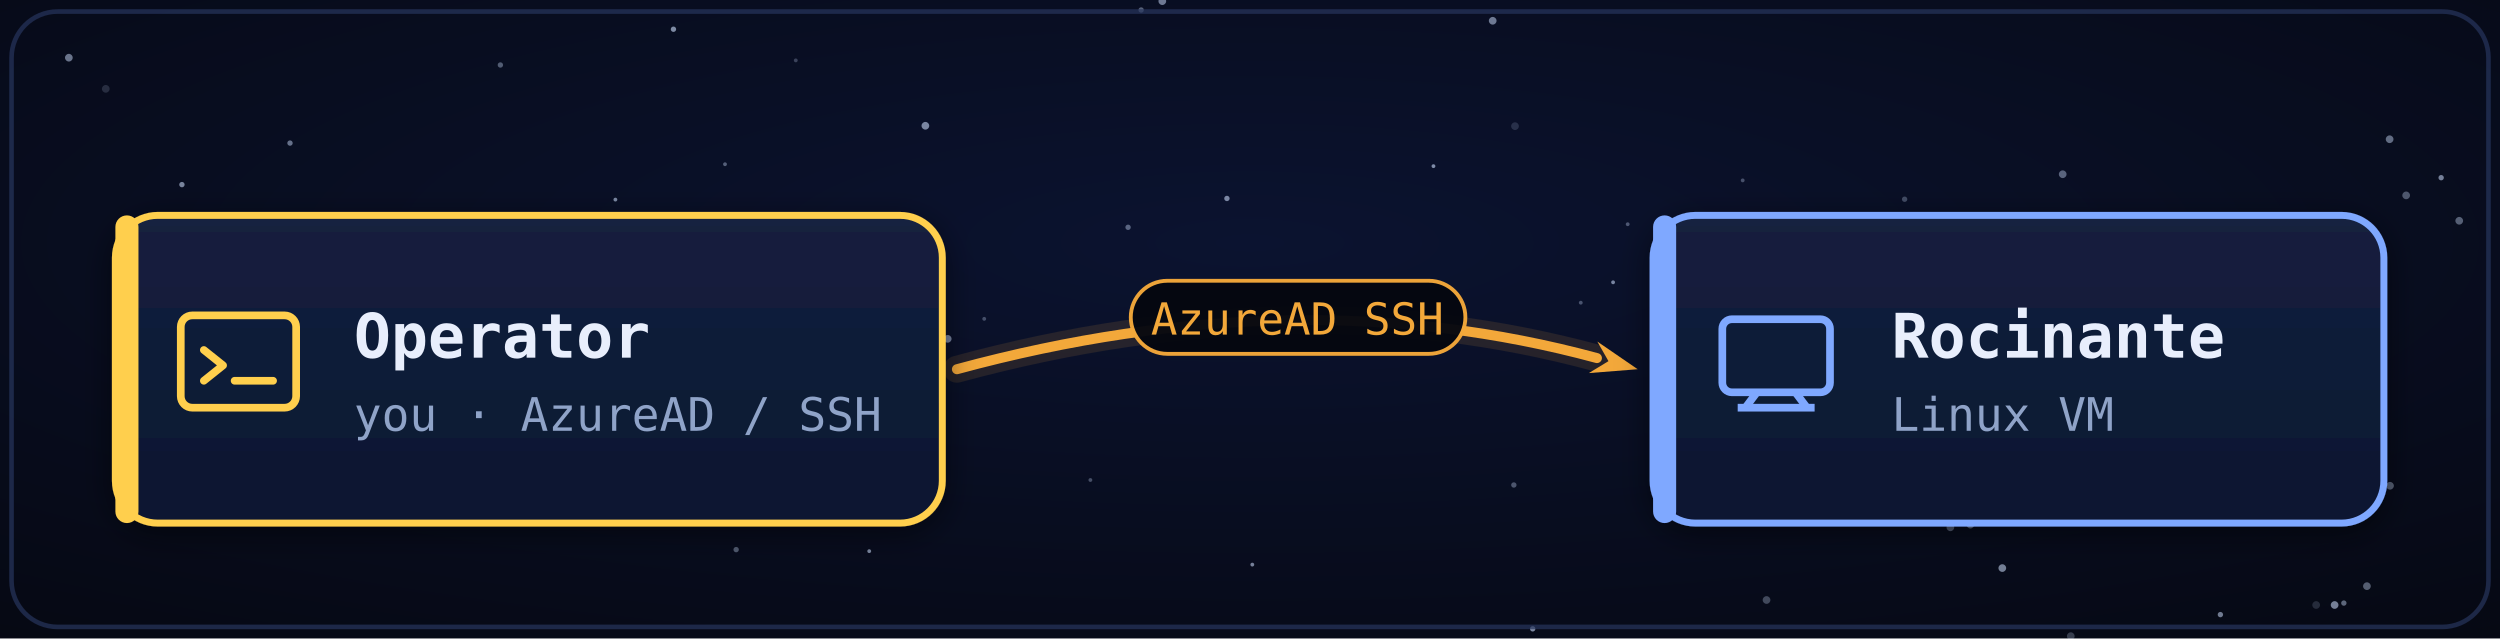
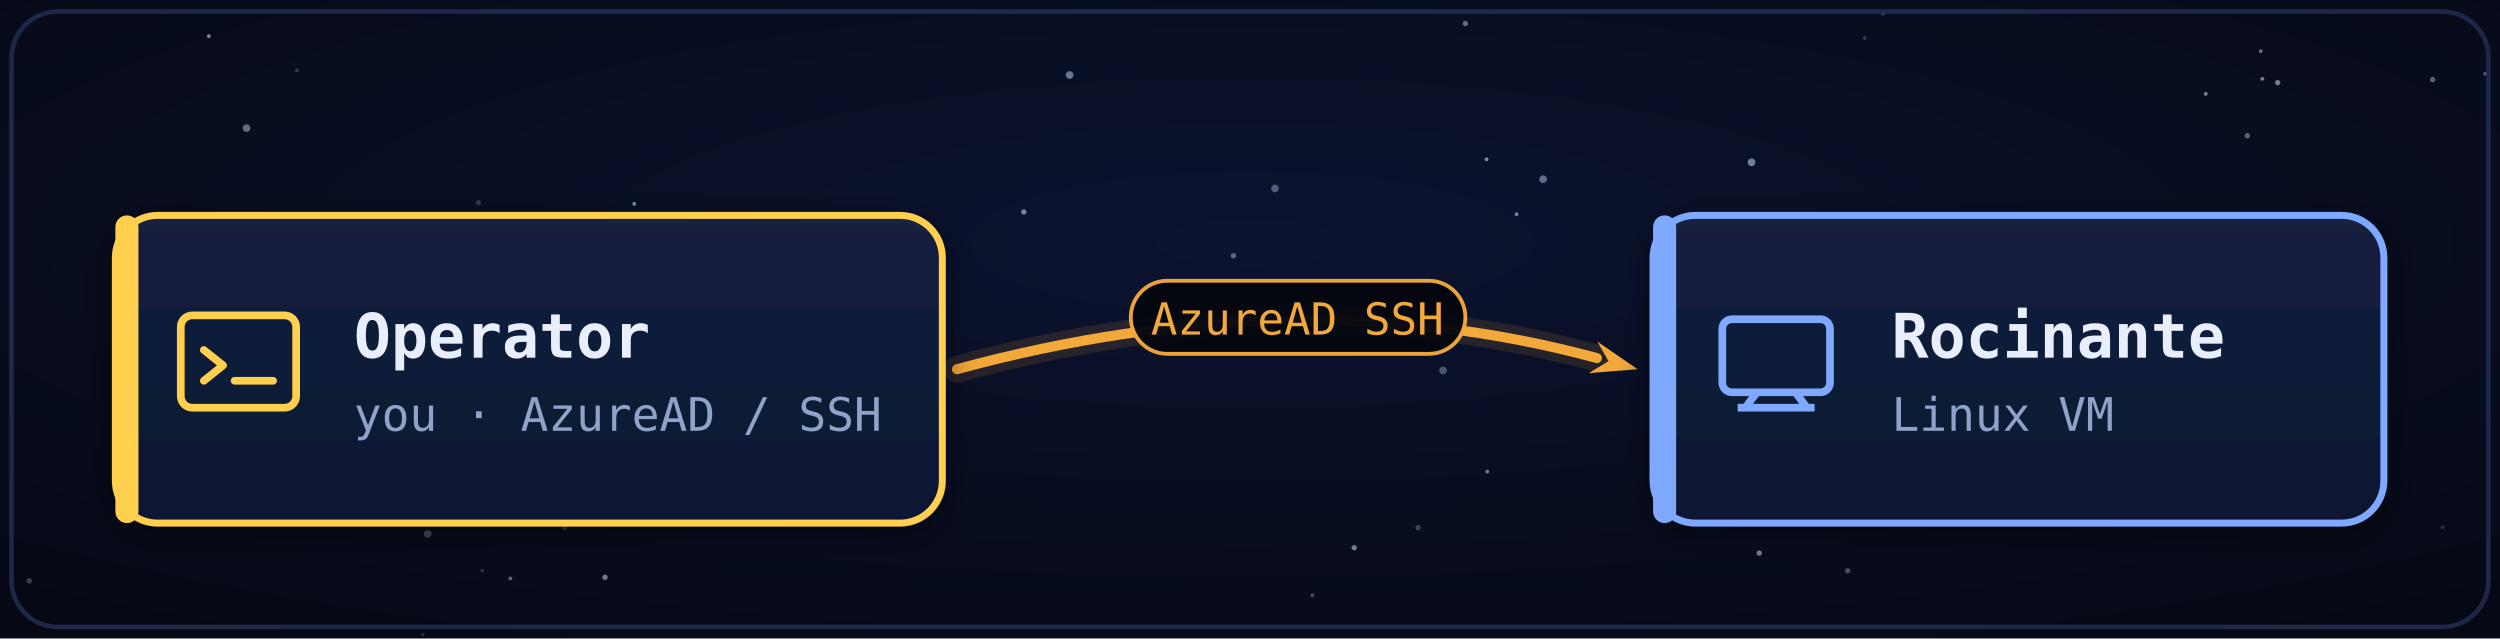
<svg xmlns="http://www.w3.org/2000/svg" width="650" height="166" viewBox="0 0 650 166" font-family="monospace">
  <defs>
    <radialGradient id="bg" cx="50%" cy="38%" r="90%">
      <stop offset="0%" stop-color="#0b1330" />
      <stop offset="100%" stop-color="#05070f" />
    </radialGradient>
    <linearGradient id="cg" x1="0" y1="0" x2="0" y2="1">
      <stop offset="0%" stop-color="#13203f" />
      <stop offset="100%" stop-color="#0e1730" />
    </linearGradient>
    <filter id="sf" x="-40%" y="-40%" width="180%" height="180%">
      <feDropShadow dx="0" dy="2" stdDeviation="4" flood-color="#000" flood-opacity="0.5" />
    </filter>
  </defs>
  <rect width="650" height="166" fill="url(#bg)" />
  <g>
-     <circle cx="47.3" cy="48.0" r="0.7" fill="#cfe0ff" opacity="0.56" />
-     <circle cx="536.3" cy="45.3" r="1.0" fill="#cfe0ff" opacity="0.41" />
-     <circle cx="634.7" cy="46.2" r="0.7" fill="#cfe0ff" opacity="0.54" />
-     <circle cx="206.9" cy="15.7" r="0.5" fill="#cfe0ff" opacity="0.25" />
-     <circle cx="545.4" cy="87.3" r="1.0" fill="#cfe0ff" opacity="0.32" />
-     <circle cx="419.4" cy="73.4" r="0.5" fill="#cfe0ff" opacity="0.56" />
-     <circle cx="393.6" cy="126.1" r="0.7" fill="#cfe0ff" opacity="0.34" />
-     <circle cx="621.3" cy="36.2" r="1.0" fill="#cfe0ff" opacity="0.45" />
-     <circle cx="227.8" cy="63.3" r="1.0" fill="#cfe0ff" opacity="0.57" />
-     <circle cx="130.1" cy="16.9" r="0.7" fill="#cfe0ff" opacity="0.37" />
-     <circle cx="325.6" cy="146.8" r="0.5" fill="#cfe0ff" opacity="0.55" />
-     <circle cx="175.1" cy="7.6" r="0.7" fill="#cfe0ff" opacity="0.59" />
-     <circle cx="398.5" cy="163.5" r="0.7" fill="#cfe0ff" opacity="0.60" />
-     <circle cx="495.2" cy="51.8" r="0.7" fill="#cfe0ff" opacity="0.29" />
-     <circle cx="388.1" cy="5.4" r="1.0" fill="#cfe0ff" opacity="0.51" />
-     <circle cx="607.0" cy="157.3" r="1.0" fill="#cfe0ff" opacity="0.55" />
-     <circle cx="196.7" cy="58.4" r="0.5" fill="#cfe0ff" opacity="0.43" />
-     <circle cx="393.9" cy="32.8" r="1.0" fill="#cfe0ff" opacity="0.16" />
-     <circle cx="453.1" cy="46.9" r="0.5" fill="#cfe0ff" opacity="0.31" />
-     <circle cx="226.0" cy="143.3" r="0.5" fill="#cfe0ff" opacity="0.58" />
-     <circle cx="319.0" cy="51.6" r="0.7" fill="#cfe0ff" opacity="0.57" />
-     <circle cx="621.4" cy="126.3" r="1.0" fill="#cfe0ff" opacity="0.41" />
-     <circle cx="302.2" cy="0.3" r="1.0" fill="#cfe0ff" opacity="0.51" />
-     <circle cx="75.4" cy="37.2" r="0.7" fill="#cfe0ff" opacity="0.47" />
-     <circle cx="240.6" cy="32.7" r="1.0" fill="#cfe0ff" opacity="0.57" />
-     <circle cx="411.0" cy="78.7" r="0.5" fill="#cfe0ff" opacity="0.32" />
-     <circle cx="538.4" cy="165.4" r="1.0" fill="#cfe0ff" opacity="0.24" />
-     <circle cx="27.5" cy="23.1" r="1.0" fill="#cfe0ff" opacity="0.16" />
-     <circle cx="503.7" cy="80.3" r="0.5" fill="#cfe0ff" opacity="0.34" />
-     <circle cx="293.3" cy="59.1" r="0.7" fill="#cfe0ff" opacity="0.40" />
-     <circle cx="459.3" cy="156.0" r="1.0" fill="#cfe0ff" opacity="0.29" />
-     <circle cx="77.2" cy="64.6" r="1.0" fill="#cfe0ff" opacity="0.38" />
-     <circle cx="485.8" cy="122.3" r="1.0" fill="#cfe0ff" opacity="0.51" />
-     <circle cx="602.2" cy="157.3" r="1.0" fill="#cfe0ff" opacity="0.16" />
-     <circle cx="625.6" cy="50.8" r="1.0" fill="#cfe0ff" opacity="0.35" />
-     <circle cx="246.4" cy="88.1" r="1.0" fill="#cfe0ff" opacity="0.56" />
-     <circle cx="372.7" cy="43.2" r="0.5" fill="#cfe0ff" opacity="0.59" />
-     <circle cx="615.4" cy="152.4" r="1.0" fill="#cfe0ff" opacity="0.39" />
-     <circle cx="512.3" cy="136.4" r="1.0" fill="#cfe0ff" opacity="0.45" />
-     <circle cx="520.6" cy="147.7" r="1.0" fill="#cfe0ff" opacity="0.54" />
-     <circle cx="609.4" cy="156.8" r="0.7" fill="#cfe0ff" opacity="0.43" />
-     <circle cx="255.9" cy="82.9" r="0.5" fill="#cfe0ff" opacity="0.30" />
-     <circle cx="577.3" cy="159.8" r="0.7" fill="#cfe0ff" opacity="0.52" />
-     <circle cx="560.3" cy="96.3" r="0.5" fill="#cfe0ff" opacity="0.60" />
-     <circle cx="639.4" cy="57.4" r="1.0" fill="#cfe0ff" opacity="0.39" />
-     <circle cx="283.5" cy="124.8" r="0.5" fill="#cfe0ff" opacity="0.31" />
-     <circle cx="188.5" cy="42.7" r="0.5" fill="#cfe0ff" opacity="0.38" />
-     <circle cx="296.7" cy="2.6" r="0.7" fill="#cfe0ff" opacity="0.39" />
-     <circle cx="153.1" cy="111.1" r="1.0" fill="#cfe0ff" opacity="0.35" />
-     <circle cx="191.4" cy="142.9" r="0.7" fill="#cfe0ff" opacity="0.37" />
-     <circle cx="160.0" cy="51.9" r="0.5" fill="#cfe0ff" opacity="0.58" />
-     <circle cx="507.1" cy="137.1" r="1.0" fill="#cfe0ff" opacity="0.38" />
-     <circle cx="17.9" cy="15.0" r="1.0" fill="#cfe0ff" opacity="0.49" />
-     <circle cx="423.2" cy="58.3" r="0.5" fill="#cfe0ff" opacity="0.34" />
+     <circle cx="77.2" cy="18.3" r="0.5" fill="#cfe0ff" opacity="0.22" />
+     <circle cx="489.6" cy="3.6" r="0.5" fill="#cfe0ff" opacity="0.21" />
+     <circle cx="632.5" cy="20.7" r="0.7" fill="#cfe0ff" opacity="0.41" />
+     <circle cx="341.2" cy="154.8" r="0.5" fill="#cfe0ff" opacity="0.31" />
+     <circle cx="278.1" cy="19.5" r="1.0" fill="#cfe0ff" opacity="0.48" />
+     <circle cx="63.6" cy="101.8" r="0.5" fill="#cfe0ff" opacity="0.46" />
+     <circle cx="232.1" cy="93.5" r="0.7" fill="#cfe0ff" opacity="0.56" />
+     <circle cx="146.4" cy="104.3" r="0.7" fill="#cfe0ff" opacity="0.54" />
+     <circle cx="484.8" cy="9.9" r="0.5" fill="#cfe0ff" opacity="0.21" />
+     <circle cx="54.3" cy="9.4" r="0.5" fill="#cfe0ff" opacity="0.58" />
+     <circle cx="480.4" cy="148.4" r="0.7" fill="#cfe0ff" opacity="0.31" />
+     <circle cx="108.4" cy="119.7" r="0.5" fill="#cfe0ff" opacity="0.60" />
+     <circle cx="7.6" cy="151.0" r="0.7" fill="#cfe0ff" opacity="0.25" />
+     <circle cx="331.5" cy="49.0" r="1.0" fill="#cfe0ff" opacity="0.36" />
+     <circle cx="455.4" cy="42.2" r="1.0" fill="#cfe0ff" opacity="0.53" />
+     <circle cx="352.1" cy="142.4" r="0.7" fill="#cfe0ff" opacity="0.52" />
+     <circle cx="111.2" cy="138.8" r="1.0" fill="#cfe0ff" opacity="0.29" />
+     <circle cx="386.7" cy="122.6" r="0.5" fill="#cfe0ff" opacity="0.51" />
+     <circle cx="320.7" cy="66.5" r="0.7" fill="#cfe0ff" opacity="0.42" />
+     <circle cx="587.8" cy="13.3" r="0.5" fill="#cfe0ff" opacity="0.47" />
+     <circle cx="445.6" cy="105.2" r="0.7" fill="#cfe0ff" opacity="0.50" />
+     <circle cx="592.5" cy="56.2" r="1.0" fill="#cfe0ff" opacity="0.59" />
+     <circle cx="564.9" cy="107.3" r="0.5" fill="#cfe0ff" opacity="0.34" />
+     <circle cx="231.4" cy="110.0" r="0.5" fill="#cfe0ff" opacity="0.39" />
+     <circle cx="457.4" cy="143.8" r="0.7" fill="#cfe0ff" opacity="0.55" />
+     <circle cx="33.7" cy="130.4" r="0.7" fill="#cfe0ff" opacity="0.32" />
+     <circle cx="149.4" cy="94.6" r="0.5" fill="#cfe0ff" opacity="0.25" />
+     <circle cx="394.3" cy="55.7" r="0.5" fill="#cfe0ff" opacity="0.55" />
+     <circle cx="132.7" cy="150.4" r="0.5" fill="#cfe0ff" opacity="0.43" />
+     <circle cx="401.2" cy="46.6" r="1.0" fill="#cfe0ff" opacity="0.44" />
+     <circle cx="381.0" cy="6.1" r="0.7" fill="#cfe0ff" opacity="0.44" />
+     <circle cx="146.8" cy="137.2" r="0.7" fill="#cfe0ff" opacity="0.19" />
+     <circle cx="635.1" cy="137.1" r="0.5" fill="#cfe0ff" opacity="0.17" />
+     <circle cx="368.7" cy="137.2" r="0.7" fill="#cfe0ff" opacity="0.26" />
+     <circle cx="266.2" cy="55.1" r="0.7" fill="#cfe0ff" opacity="0.54" />
+     <circle cx="573.5" cy="24.4" r="0.5" fill="#cfe0ff" opacity="0.54" />
+     <circle cx="64.1" cy="33.3" r="1.0" fill="#cfe0ff" opacity="0.45" />
+     <circle cx="191.8" cy="131.9" r="0.7" fill="#cfe0ff" opacity="0.44" />
+     <circle cx="150.4" cy="125.9" r="0.7" fill="#cfe0ff" opacity="0.30" />
+     <circle cx="164.9" cy="53.0" r="0.5" fill="#cfe0ff" opacity="0.59" />
+     <circle cx="386.5" cy="41.4" r="0.5" fill="#cfe0ff" opacity="0.60" />
+     <circle cx="231.8" cy="125.7" r="0.5" fill="#cfe0ff" opacity="0.26" />
+     <circle cx="375.2" cy="96.3" r="1.0" fill="#cfe0ff" opacity="0.33" />
+     <circle cx="124.4" cy="52.7" r="0.7" fill="#cfe0ff" opacity="0.20" />
+     <circle cx="498.5" cy="55.9" r="0.5" fill="#cfe0ff" opacity="0.19" />
+     <circle cx="646.1" cy="19.2" r="0.5" fill="#cfe0ff" opacity="0.34" />
+     <circle cx="125.4" cy="148.4" r="0.5" fill="#cfe0ff" opacity="0.17" />
+     <circle cx="79.2" cy="128.7" r="1.0" fill="#cfe0ff" opacity="0.18" />
+     <circle cx="588.2" cy="20.5" r="0.5" fill="#cfe0ff" opacity="0.53" />
+     <circle cx="157.3" cy="150.1" r="0.7" fill="#cfe0ff" opacity="0.52" />
+     <circle cx="584.3" cy="35.3" r="0.7" fill="#cfe0ff" opacity="0.40" />
+     <circle cx="592.2" cy="21.5" r="0.7" fill="#cfe0ff" opacity="0.53" />
+     <circle cx="109.9" cy="165.0" r="0.5" fill="#cfe0ff" opacity="0.15" />
+     <circle cx="448.9" cy="84.1" r="0.5" fill="#cfe0ff" opacity="0.32" />
  </g>
  <rect x="3" y="3" width="644" height="160" rx="12" fill="none" stroke="#26345c" stroke-width="1.2" opacity="0.7" />
  <path d="M248.8,96.0 Q337.3,72.0 415.2,93.1" fill="none" stroke="#f3a83a" stroke-width="7" opacity="0.12" stroke-linecap="round" />
  <path d="M248.8,96.0 Q337.3,72.0 415.2,93.1" fill="none" stroke="#f3a83a" stroke-width="2.6" stroke-linecap="round" />
  <path d="M425.8,96.0 L413.1,97.0 L418.2,93.9 L415.3,88.8 Z" fill="#f3a83a" />
  <rect x="30.0" y="56.0" width="215" height="80" rx="11" fill="url(#cg)" stroke="#ffcf4d" stroke-width="1.8" filter="url(#sf)" />
  <rect x="30.0" y="56.0" width="6" height="80" rx="3" fill="#ffcf4d" />
  <g>
    <rect x="47.0" y="82.0" width="30" height="24" rx="3" fill="none" stroke="#ffcf4d" stroke-width="2" />
    <path d="M53.0,91.0 L58.0,95.0 L53.0,99.0" fill="none" stroke="#ffcf4d" stroke-width="2" stroke-linecap="round" stroke-linejoin="round" />
    <line x1="61.0" y1="99.0" x2="71.0" y2="99.0" stroke="#ffcf4d" stroke-width="2" stroke-linecap="round" />
  </g>
  <text x="92.0" y="93.0" font-size="16" fill="#e8eefc" font-weight="bold">Operator</text>
  <text x="92.0" y="112.0" font-size="12" fill="#8fa3c8">you · AzureAD / SSH</text>
  <rect x="429.8" y="56.0" width="190" height="80" rx="11" fill="url(#cg)" stroke="#7fa8ff" stroke-width="1.8" filter="url(#sf)" />
  <rect x="429.8" y="56.0" width="6" height="80" rx="3" fill="#7fa8ff" />
  <g>
    <rect x="447.8" y="83.0" width="28" height="19" rx="2.5" fill="none" stroke="#7fa8ff" stroke-width="2" />
    <line x1="456.8" y1="102.0" x2="453.8" y2="106.0" stroke="#7fa8ff" stroke-width="2" />
    <line x1="466.8" y1="102.0" x2="469.8" y2="106.0" stroke="#7fa8ff" stroke-width="2" />
    <line x1="451.8" y1="106.0" x2="471.8" y2="106.0" stroke="#7fa8ff" stroke-width="2" />
  </g>
  <text x="491.8" y="93.0" font-size="16" fill="#e8eefc" font-weight="bold">Rocinante</text>
  <text x="491.8" y="112.0" font-size="12" fill="#8fa3c8">Linux VM</text>
  <rect x="294.0" y="73.0" width="87" height="19" rx="9.5" fill="#05070f" stroke="#f3a83a" stroke-width="1" opacity="0.97" />
  <text x="337.3" y="87.0" font-size="11.5" fill="#f3a83a" text-anchor="middle">AzureAD SSH</text>
</svg>
